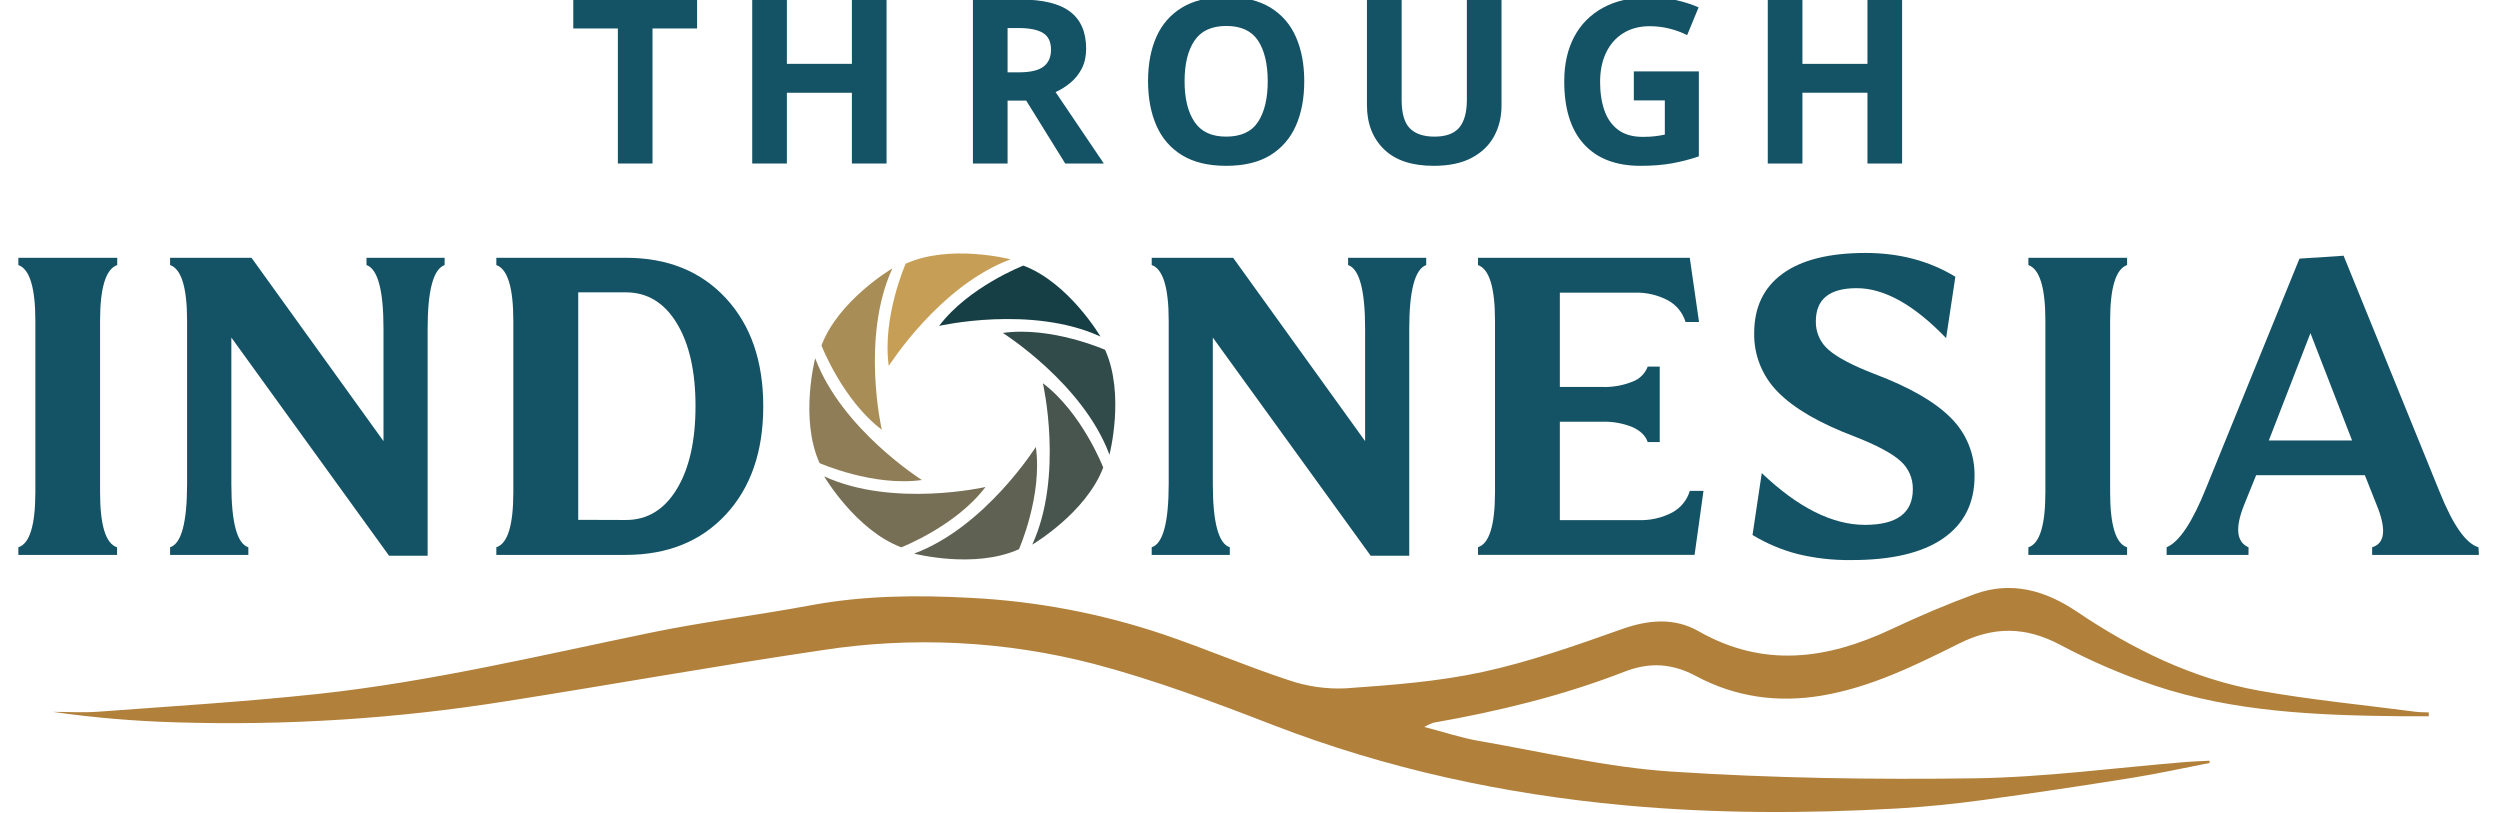
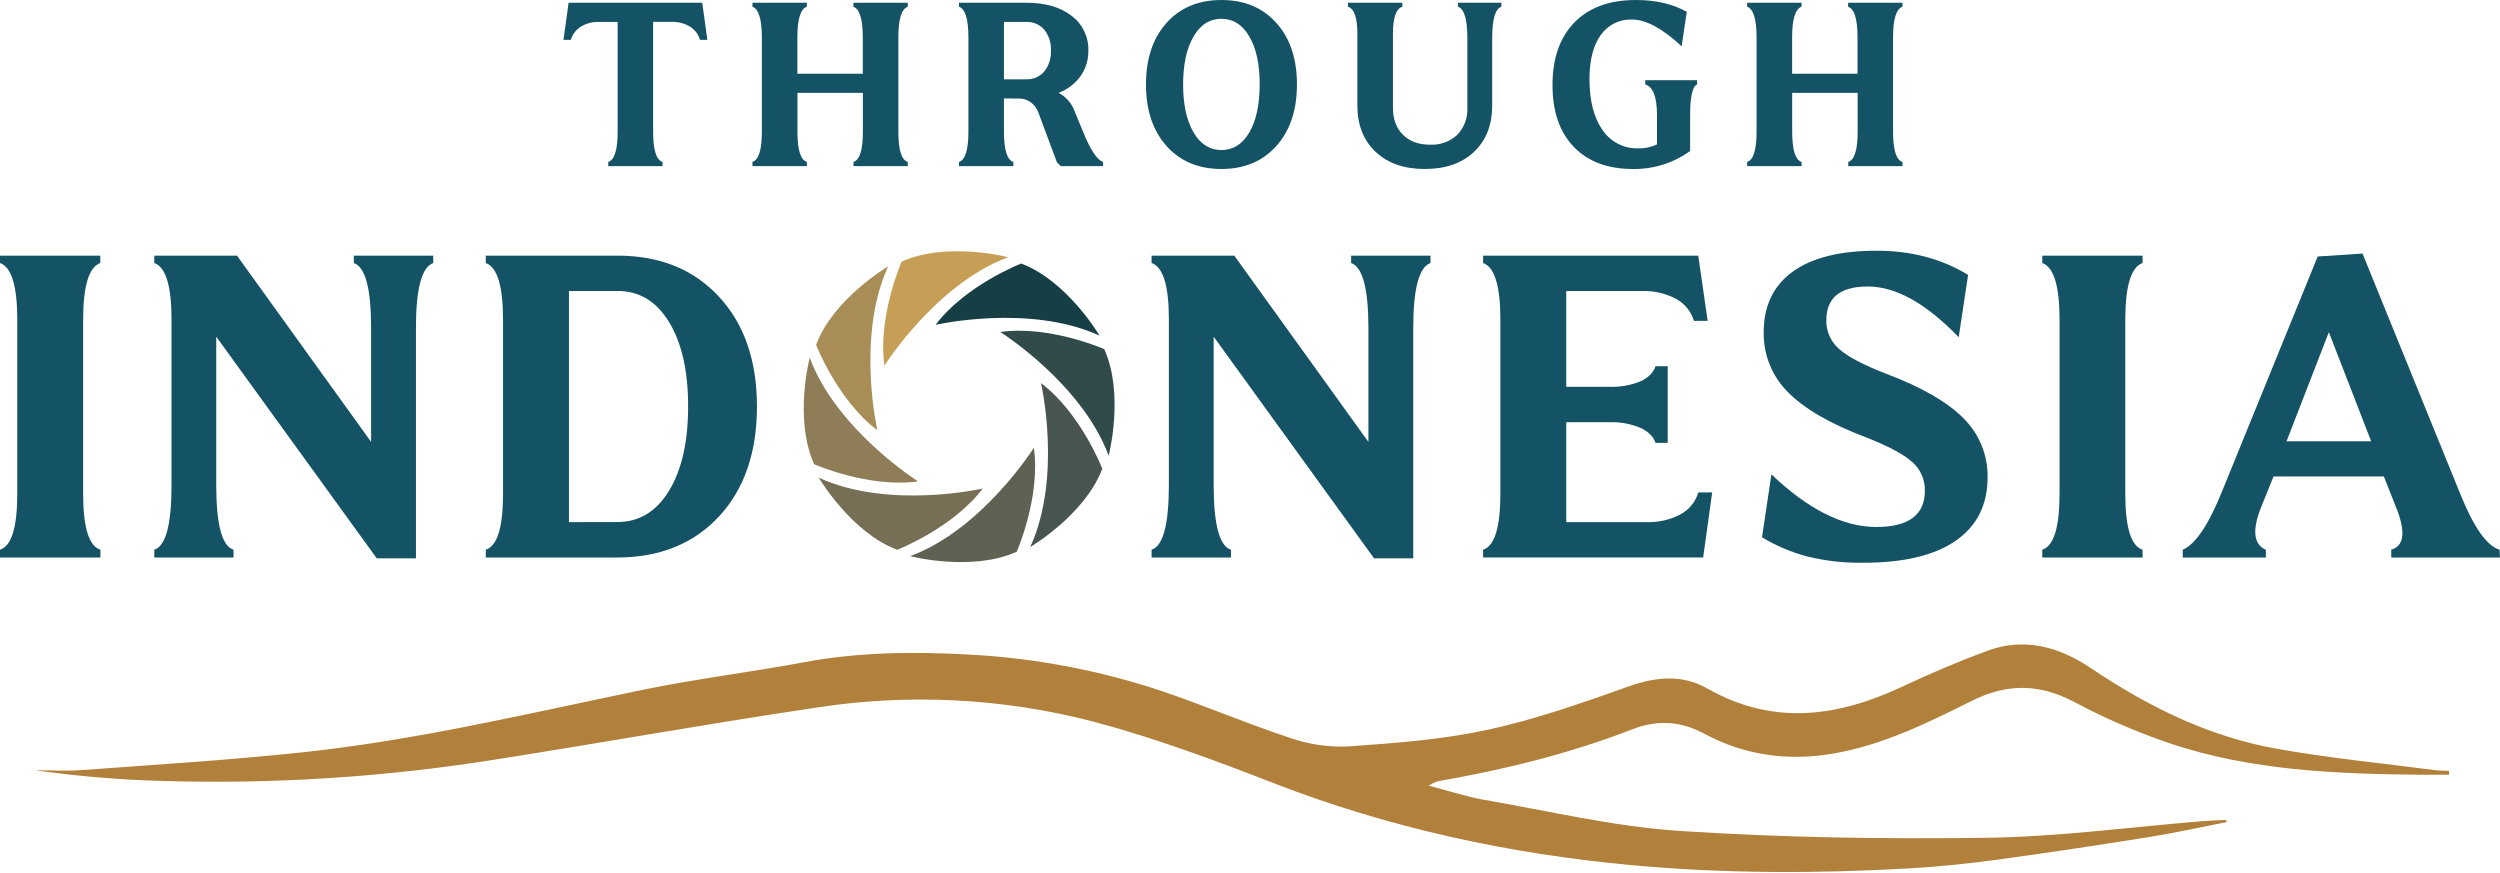
- <svg xmlns="http://www.w3.org/2000/svg" id="Layer_1" data-name="Layer 1" viewBox="0 0 810.45 263.24">
+ <svg xmlns="http://www.w3.org/2000/svg" id="Layer_1" data-name="Layer 1" viewBox="0 0 797.7 278.24">
  <defs>
-     <style>.cls-1{fill:#b1803b;}.cls-2{font-size:74.46px;font-family:AcciaPiano-Bold, Accia Piano;font-weight:700;letter-spacing:0.13em;}.cls-2,.cls-5{fill:#145365;}.cls-3{letter-spacing:0.12em;}.cls-4{letter-spacing:0.13em;}.cls-6{fill:#163f45;}.cls-7{fill:#314a4a;}.cls-8{fill:#48554e;}.cls-9{fill:#5f6252;}.cls-10{fill:#766f55;}.cls-11{fill:#8e7d56;}.cls-12{fill:#a98d57;}.cls-13{fill:#c79e56;}</style>
+     <style>.cls-1{fill:#b1803b;}.cls-2{fill:#145365;}.cls-3{fill:#163f45;}.cls-4{fill:#314a4a;}.cls-5{fill:#48554e;}.cls-6{fill:#5f6252;}.cls-7{fill:#766f55;}.cls-8{fill:#8e7d56;}.cls-9{fill:#a98d57;}.cls-10{fill:#c79e56;}</style>
  </defs>
-   <path class="cls-1" d="M716.34,247.33c-8.28,1.61-16.53,3.44-24.86,4.78-16.08,2.57-32.18,5-48.32,7.2-9.38,1.27-18.82,2.26-28.27,2.79-29.48,1.66-59,1.67-88.37-1.05-39.06-3.61-77.07-11.81-113.78-26-19-7.36-38.22-14.56-57.89-19.77a218.19,218.19,0,0,0-88.64-4.46C232,215.88,198,222,163.86,227.36a566.9,566.9,0,0,1-107,6.8,353.09,353.09,0,0,1-39.75-3.39c4.92,0,9.86.31,14.76-.05,23.69-1.77,47.43-3.2,71.05-5.74,36.55-3.93,72.29-12.51,108.24-19.92,17.05-3.52,34.4-5.61,51.52-8.81,17.34-3.24,34.85-3.38,52.26-2.42a232.55,232.55,0,0,1,62,11.76c13.68,4.63,27,10.36,40.69,14.86a50,50,0,0,0,18.56,2.7c14.87-1.06,29.89-2.15,44.4-5.3,15.33-3.32,30.28-8.61,45.1-13.87,8.73-3.1,17.09-3.83,25,.67,21.09,12,41.69,9.1,62.48-.69,8.83-4.16,17.84-8,27-11.37,11.94-4.35,23-1.13,33.1,5.69,18.1,12.19,37.44,21.72,59,25.6,16.81,3,33.88,4.64,50.84,6.86,1.4.18,2.83.14,4.25.21l0,1.24c-3,0-6.1,0-9.14,0-27-.28-54-1.33-79.88-10A203.74,203.74,0,0,1,667.8,209c-11.15-5.9-21.47-6-32.72-.37-14.23,7.09-28.56,14.18-44.51,16.87-14.26,2.4-28,.48-40.66-6.29-7.84-4.19-15.11-4.63-23.29-1.46-20,7.78-40.86,12.85-62,16.55a18.89,18.89,0,0,0-2.92,1.36c6.73,1.75,12.14,3.57,17.7,4.53,20.77,3.59,41.49,8.56,62.43,9.94,32.69,2.14,65.56,2.65,98.33,2.18,22.9-.33,45.76-3.45,68.64-5.3,2.48-.2,5-.27,7.45-.4C716.28,246.84,716.31,247.09,716.34,247.33Z" />
-   <text class="cls-2" transform="translate(184.36 53.01)">TH<tspan class="cls-3" x="124.34" y="0">R</tspan>
-     <tspan class="cls-4" x="183.5" y="0">OUGH</tspan>
-   </text>
-   <path class="cls-5" d="M32.44,104v55.55q0,16.13,5.51,17.87v2.48h-32v-2.48q5.5-1.75,5.51-17.87V104q0-16.12-5.51-18.07V83.57H38v2.35Q32.45,87.87,32.44,104Z" />
-   <path class="cls-5" d="M55.14,85.92V83.57H81.53L124.32,143V106.54q0-18.67-5.51-20.62V83.57h25.33v2.35q-5.52,2-5.51,20.76v73.48h-12.5L75,109.43v47.35q0,18.89,5.51,20.63v2.48H55.14v-2.48q5.51-1.75,5.51-20.63V104Q60.65,87.87,55.14,85.92Z" />
-   <path class="cls-5" d="M202.9,83.57q20.28,0,32.41,13.1t12.12,35.06q0,22-12.12,35.06t-32.41,13.1h-42v-2.48q5.51-1.75,5.51-17.87V104q0-16.12-5.51-18.07V83.57Zm0,85q10.41,0,16.49-10t6.08-26.9q0-16.92-6.08-26.9t-16.49-10H187.45v73.75Z" />
-   <path class="cls-5" d="M373.36,85.92V83.57h26.4L442.54,143V106.54q0-18.67-5.51-20.62V83.57h25.32v2.35q-5.5,2-5.5,20.76v73.48h-12.5l-51.18-70.73v47.35q0,18.89,5.51,20.63v2.48H373.36v-2.48q5.5-1.75,5.51-20.63V104Q378.87,87.87,373.36,85.92Z" />
-   <path class="cls-5" d="M505.67,168.61h25.46a21.81,21.81,0,0,0,11-2.49,11.74,11.74,0,0,0,5.68-7h4.43l-2.89,20.75H479.14v-2.48q5.5-1.75,5.51-17.87V104q0-16.12-5.51-18.07V83.57h68.65l3,20.82h-4.37a11.86,11.86,0,0,0-5.67-7,21.62,21.62,0,0,0-11-2.51H505.67v30.56h13.64a24.17,24.17,0,0,0,10-1.75,8.24,8.24,0,0,0,4.84-4.84h3.9v24.45h-3.9q-1-3-4.84-4.8a24,24,0,0,0-10-1.78H505.67Z" />
-   <path class="cls-5" d="M568.13,173.44l3-20.08q17.6,16.78,33.45,16.79,15.52,0,15.52-11.55a11.86,11.86,0,0,0-4.1-9.24q-4.1-3.66-14.71-7.82-17.05-6.45-24.85-14.38A26.35,26.35,0,0,1,568.67,108q0-12.56,9.2-19.27T604.74,82q16.51,0,29.15,7.72l-3,19.89q-15.58-16.2-29-16.19-13.23,0-13.23,10.74a11.79,11.79,0,0,0,4.13,9.24q4.13,3.66,14.88,7.83,17.05,6.44,24.75,14.23a25.92,25.92,0,0,1,7.69,18.88q0,13.17-10.21,20.22t-29.83,7a69.45,69.45,0,0,1-17.29-1.95A55,55,0,0,1,568.13,173.44Z" />
-   <path class="cls-5" d="M684.06,104v55.55q0,16.13,5.5,17.87v2.48h-32v-2.48q5.51-1.75,5.51-17.87V104q0-16.12-5.51-18.07V83.57h32v2.35Q684.06,87.87,684.06,104Z" />
-   <path class="cls-5" d="M728.91,179.89H702.38v-2.48q6.12-2.57,12.77-19.15l30.29-74.42,14.31-.94,31.16,76.64q6.45,16.05,12.56,17.87l.14,2.48H769v-2.48q5.91-1.75,2-12.36l-4.36-11H731.4l-4,9.87q-4.3,10.95,1.54,13.51ZM749,108l-13.5,34.8h27Z" />
+   <path class="cls-1" d="M710.43,262.33c-8.28,1.61-16.53,3.45-24.86,4.78-16.08,2.57-32.18,5-48.32,7.2-9.38,1.27-18.82,2.26-28.27,2.79-29.48,1.66-59,1.67-88.37-1.05-39.06-3.61-77.07-11.81-113.78-26-19-7.37-38.22-14.57-57.89-19.78a218.19,218.19,0,0,0-88.64-4.46C226.12,230.89,192.09,237,158,242.36a566.9,566.9,0,0,1-107,6.8,353.09,353.09,0,0,1-39.75-3.39c4.92,0,9.86.31,14.76-.05C49.65,244,73.39,242.52,97,240c36.55-3.93,72.29-12.51,108.24-19.92,17.05-3.52,34.4-5.61,51.52-8.81,17.34-3.23,34.85-3.38,52.25-2.42a232.54,232.54,0,0,1,62,11.76c13.68,4.64,27,10.36,40.69,14.86a49.74,49.74,0,0,0,18.56,2.7c14.87-1.06,29.89-2.15,44.4-5.3,15.33-3.32,30.28-8.61,45.1-13.87,8.73-3.1,17.09-3.83,25,.68,21.09,12,41.69,9.09,62.48-.7,8.83-4.16,17.84-8,27-11.37,11.94-4.35,23-1.13,33.1,5.69,18.1,12.2,37.44,21.72,59,25.6,16.81,3,33.88,4.65,50.84,6.86,1.4.18,2.83.14,4.25.21l0,1.24c-3.05,0-6.1,0-9.14,0-27-.28-54-1.33-79.88-10A203.74,203.74,0,0,1,661.89,224c-11.15-5.9-21.47-6-32.73-.37-14.22,7.09-28.55,14.18-44.5,16.87-14.26,2.4-28,.49-40.66-6.29-7.84-4.19-15.11-4.63-23.29-1.46-20,7.78-40.86,12.85-62,16.55a18.89,18.89,0,0,0-2.92,1.36c6.73,1.75,12.14,3.57,17.7,4.53,20.77,3.6,41.49,8.56,62.43,9.94,32.69,2.14,65.56,2.65,98.33,2.18,22.9-.33,45.76-3.45,68.64-5.3,2.48-.2,5-.27,7.45-.4C710.37,261.84,710.4,262.09,710.43,262.33Z" />
+   <path class="cls-2" d="M182.15,12.73h-2.36L181.43.87h42.64l1.64,11.86h-2.36a7.28,7.28,0,0,0-3.13-4.2,10.69,10.69,0,0,0-6-1.55h-5.82V42q0,8.73,3,9.67V53H194.08V51.66q3-.94,3-9.67V7h-5.82a10.69,10.69,0,0,0-6,1.55A7.28,7.28,0,0,0,182.15,12.73Z" />
+   <path class="cls-2" d="M240.09,2.15V.87h17.34V2.15q-3,1.05-3,9.78V23.52h20.87V11.93q0-8.73-3-9.78V.87h17.35V2.15q-3,1.05-3,9.78V42q0,8.73,3,9.67V53H272.33V51.66q3-.94,3-9.67V29.63H254.45V42q0,8.73,3,9.67V53H240.09V51.66q3-.94,3-9.67V11.93Q243.07,3.2,240.09,2.15Z" />
+   <path class="cls-2" d="M320.34,31.41V42q0,8.73,3,9.67V53H306V51.66q3-.94,3-9.67V11.93q0-8.73-3-9.78V.87h21.45q9.06,0,14.44,4.15a13.33,13.33,0,0,1,5.38,11.12,13.73,13.73,0,0,1-2.48,8.15,15.46,15.46,0,0,1-7,5.34,10.88,10.88,0,0,1,4.77,5.06l3,7.3q3.52,8.7,6.4,9.67V53H338.45l-1.2-1.2L331.36,36a7.17,7.17,0,0,0-2.44-3.35,6.16,6.16,0,0,0-3.74-1.2ZM327.43,7h-7.09V25.31h7.09a7.2,7.2,0,0,0,5.76-2.48,9.89,9.89,0,0,0,2.13-6.69,9.91,9.91,0,0,0-2.13-6.69A7.22,7.22,0,0,0,327.43,7Z" />
+   <path class="cls-2" d="M372.2,46.57q-6.54-7.34-6.54-19.63T372.2,7.33Q378.74,0,389.73,0t17.54,7.33q6.56,7.32,6.56,19.61t-6.56,19.63q-6.57,7.35-17.54,7.35T372.2,46.57Zm8.62-34.88q-3.31,5.66-3.31,15.25t3.31,15.27q3.3,5.67,8.91,5.67t8.92-5.65q3.28-5.65,3.29-15.29t-3.29-15.25Q395.37,6,389.73,6T380.82,11.69Z" />
+   <path class="cls-2" d="M476.13,12.22V33.67q0,9.3-5.8,14.78t-15.69,5.47q-9.9,0-15.71-5.47t-5.82-14.78V10.8q0-7.71-3-8.65V.87h17.35V2.15q-3,.94-3,8.58V34.32c0,3.66,1.05,6.55,3.18,8.67s5,3.18,8.67,3.18A11.79,11.79,0,0,0,465,43a11.69,11.69,0,0,0,3.2-8.67V12.14q0-9-3-10V.87h13.86V2.15Q476.13,3.1,476.13,12.22Z" />
+   <path class="cls-2" d="M528.71,46.1V36.69q0-8.55-3.74-9.75V25.6h16.54v1.34q-2.22.94-2.22,9.75V48.17A30.27,30.27,0,0,1,521,53.92q-12.07,0-18.85-7.07t-6.78-19.69q0-12.84,7-20T522,0q9.53,0,16.22,3.78l-1.64,11q-9.2-8.55-15.85-8.55a11.61,11.61,0,0,0-10,5c-2.37,3.3-3.56,8-3.56,14q0,10.33,4.14,16.22a13.23,13.23,0,0,0,11.42,5.89A13.85,13.85,0,0,0,528.71,46.1Z" />
+   <path class="cls-2" d="M557.49,2.15V.87h17.34V2.15q-3,1.05-3,9.78V23.52h20.87V11.93q0-8.73-3-9.78V.87h17.34V2.15q-3,1.05-3,9.78V42q0,8.73,3,9.67V53H589.74V51.66q3-.94,3-9.67V29.63H571.85V42q0,8.73,3,9.67V53H557.49V51.66q3-.94,3-9.67V11.93Q560.47,3.2,557.49,2.15Z" />
+   <path class="cls-2" d="M26.53,102v55.55q0,16.11,5.51,17.86v2.49H0V175.4q5.51-1.74,5.51-17.86V102Q5.51,85.87,0,83.92V81.57H32v2.35Q26.54,85.87,26.53,102Z" />
+   <path class="cls-2" d="M49.23,83.92V81.57H75.62L118.41,141V104.54q0-18.67-5.51-20.62V81.57h25.33v2.35q-5.52,2-5.51,20.76v73.48h-12.5L69,107.43v47.35q0,18.89,5.51,20.62v2.49H49.23V175.4q5.51-1.74,5.5-20.62V102Q54.73,85.87,49.23,83.92Z" />
+   <path class="cls-2" d="M197,81.57q20.28,0,32.41,13.1t12.12,35.06q0,22-12.12,35.06T197,177.89H155V175.4q5.51-1.74,5.51-17.86V102q0-16.12-5.51-18.07V81.57Zm0,85q10.41,0,16.49-10t6.08-26.9q0-16.93-6.08-26.9T197,92.85H181.54V166.6Z" />
+   <path class="cls-2" d="M367.45,83.92V81.57h26.39L436.63,141V104.54q0-18.67-5.51-20.62V81.57h25.32v2.35q-5.51,2-5.5,20.76v73.48h-12.5l-51.18-70.73v47.35q0,18.89,5.51,20.62v2.49H367.45V175.4q5.51-1.74,5.51-20.62V102Q373,85.87,367.45,83.92Z" />
+   <path class="cls-2" d="M499.76,166.6h25.46a21.81,21.81,0,0,0,11-2.48,11.76,11.76,0,0,0,5.68-7h4.43l-2.89,20.76H473.23V175.4q5.5-1.74,5.51-17.86V102q0-16.12-5.51-18.07V81.57h68.65l3,20.82h-4.37a11.89,11.89,0,0,0-5.67-7,21.61,21.61,0,0,0-11-2.52H499.76v30.56H513.4a24.38,24.38,0,0,0,10-1.74q3.84-1.76,4.84-4.84h3.9v24.45h-3.9q-1-3-4.84-4.8a23.85,23.85,0,0,0-10-1.78H499.76Z" />
+   <path class="cls-2" d="M562.22,171.44l3-20.08q17.6,16.78,33.45,16.79,15.52,0,15.52-11.55a11.86,11.86,0,0,0-4.1-9.24q-4.1-3.66-14.71-7.82-17.05-6.45-24.85-14.38A26.36,26.36,0,0,1,562.76,106q0-12.56,9.2-19.28T598.83,80q16.51,0,29.15,7.72l-3,19.88q-15.59-16.19-29-16.18-13.23,0-13.23,10.74a11.79,11.79,0,0,0,4.13,9.24q4.13,3.66,14.87,7.82,17.07,6.45,24.76,14.24a25.92,25.92,0,0,1,7.69,18.88q0,13.15-10.21,20.22t-29.83,7a69.45,69.45,0,0,1-17.29-1.95A55,55,0,0,1,562.22,171.44Z" />
+   <path class="cls-2" d="M678.14,102v55.55q0,16.11,5.51,17.86v2.49h-32V175.4q5.5-1.74,5.51-17.86V102q0-16.12-5.51-18.07V81.57h32v2.35Q678.15,85.87,678.14,102Z" />
+   <path class="cls-2" d="M723,177.89H696.47V175.4q6.12-2.55,12.76-19.14l30.3-74.42,14.3-.94L785,157.54q6.45,16.05,12.56,17.86l.14,2.49H763V175.4q5.91-1.74,2-12.36l-4.36-11h-35.2l-4,9.87q-4.31,10.95,1.54,13.5ZM743.09,106l-13.5,34.79h27Z" />
  <g id="_Radial_Repeat_" data-name="&lt;Radial Repeat&gt;">
-     <path class="cls-6" d="M356.75,109.1s-10.23-17.46-25-23c0,0-17.75,6.87-27.31,19.56C304.4,105.63,334.39,98.83,356.75,109.1Z" />
+     <path class="cls-3" d="M350.84,107.09s-10.24-17.45-25-23c0,0-17.75,6.87-27.31,19.56C298.49,103.63,328.48,96.83,350.84,107.09Z" />
  </g>
  <g id="_Radial_Repeat_2" data-name="&lt;Radial Repeat&gt;">
-     <path class="cls-7" d="M359.66,147.4s5.11-19.58-1.42-34c0,0-17.41-7.69-33.14-5.47C325.1,107.94,351.11,124.33,359.66,147.4Z" />
+     <path class="cls-4" d="M353.75,145.4s5.1-19.58-1.42-34c0,0-17.41-7.69-33.14-5.47C319.19,105.94,345.2,122.33,353.75,145.4Z" />
  </g>
  <g id="_Radial_Repeat_3" data-name="&lt;Radial Repeat&gt;">
-     <path class="cls-8" d="M334.64,176.55s17.45-10.24,23-25c0,0-6.87-17.75-19.56-27.31C338.1,124.2,344.9,154.18,334.64,176.55Z" />
+     <path class="cls-5" d="M328.72,174.55s17.46-10.24,23-25c0,0-6.87-17.75-19.56-27.31C332.19,122.2,339,152.18,328.72,174.55Z" />
  </g>
  <g id="_Radial_Repeat_4" data-name="&lt;Radial Repeat&gt;">
-     <path class="cls-9" d="M296.33,179.46s19.58,5.1,34-1.42c0,0,7.69-17.41,5.47-33.15C335.79,144.89,319.4,170.9,296.33,179.46Z" />
+     <path class="cls-6" d="M290.42,177.46s19.57,5.1,34-1.42c0,0,7.68-17.42,5.47-33.15C329.88,142.89,313.49,168.9,290.42,177.46Z" />
  </g>
  <g id="_Radial_Repeat_5" data-name="&lt;Radial Repeat&gt;">
-     <path class="cls-10" d="M267.18,154.43s10.24,17.45,25,23c0,0,17.75-6.88,27.31-19.57C319.53,157.89,289.55,164.7,267.18,154.43Z" />
+     <path class="cls-7" d="M261.27,152.43s10.24,17.45,25,23c0,0,17.75-6.88,27.31-19.57C313.62,155.89,283.64,162.7,261.27,152.43Z" />
  </g>
  <g id="_Radial_Repeat_6" data-name="&lt;Radial Repeat&gt;">
-     <path class="cls-11" d="M264.27,116.13s-5.1,19.57,1.42,34c0,0,17.41,7.69,33.15,5.48C298.84,155.59,272.83,139.2,264.27,116.13Z" />
+     <path class="cls-8" d="M258.36,114.12s-5.1,19.58,1.42,34c0,0,17.41,7.69,33.15,5.48C292.93,153.59,266.92,137.2,258.36,114.12Z" />
  </g>
  <g id="_Radial_Repeat_7" data-name="&lt;Radial Repeat&gt;">
-     <path class="cls-12" d="M289.3,87s-17.45,10.24-23,25c0,0,6.88,17.75,19.57,27.31C285.84,139.33,279,109.35,289.3,87Z" />
+     <path class="cls-9" d="M283.39,85s-17.45,10.23-23,25c0,0,6.88,17.75,19.57,27.3C279.93,137.32,273.12,107.34,283.39,85Z" />
  </g>
  <g id="_Radial_Repeat_8" data-name="&lt;Radial Repeat&gt;">
-     <path class="cls-13" d="M327.6,84.07s-19.57-5.1-34,1.42c0,0-7.69,17.41-5.48,33.14C288.14,118.63,304.53,92.62,327.6,84.07Z" />
+     <path class="cls-10" d="M321.69,82.07s-19.57-5.11-34,1.42c0,0-7.69,17.41-5.48,33.14C282.23,116.63,298.62,90.62,321.69,82.07Z" />
  </g>
</svg>
